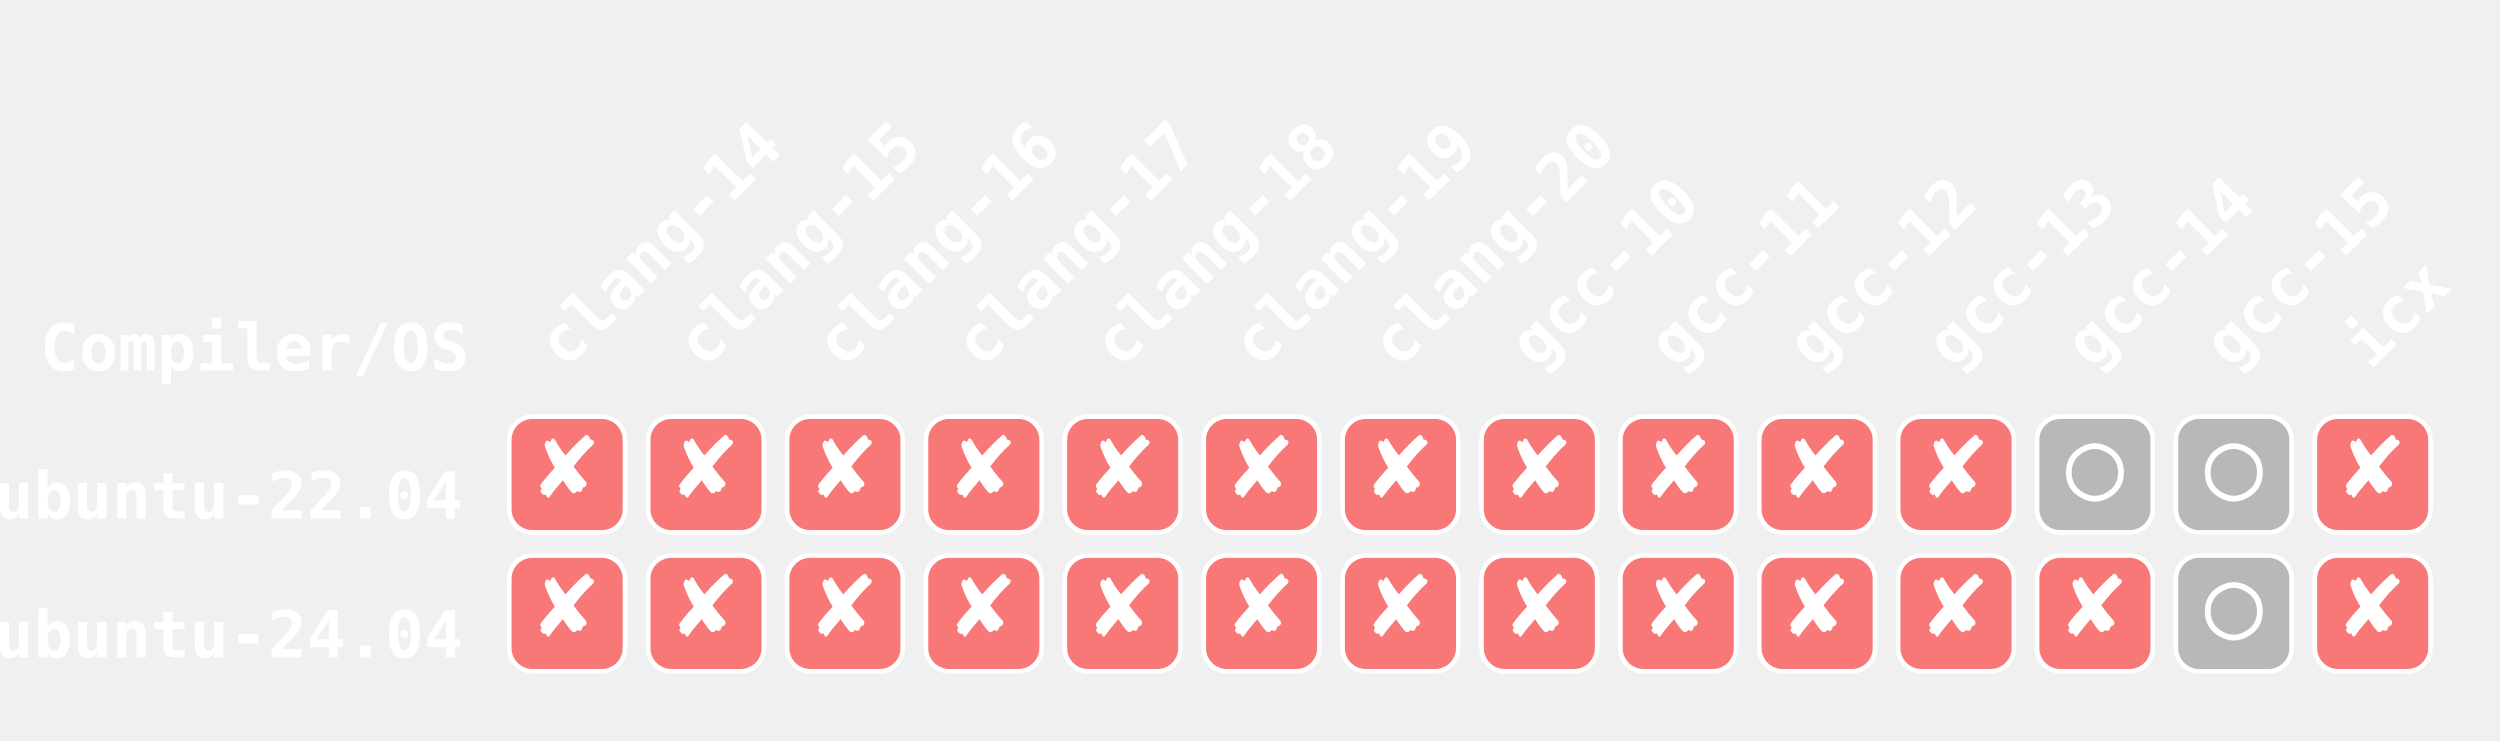
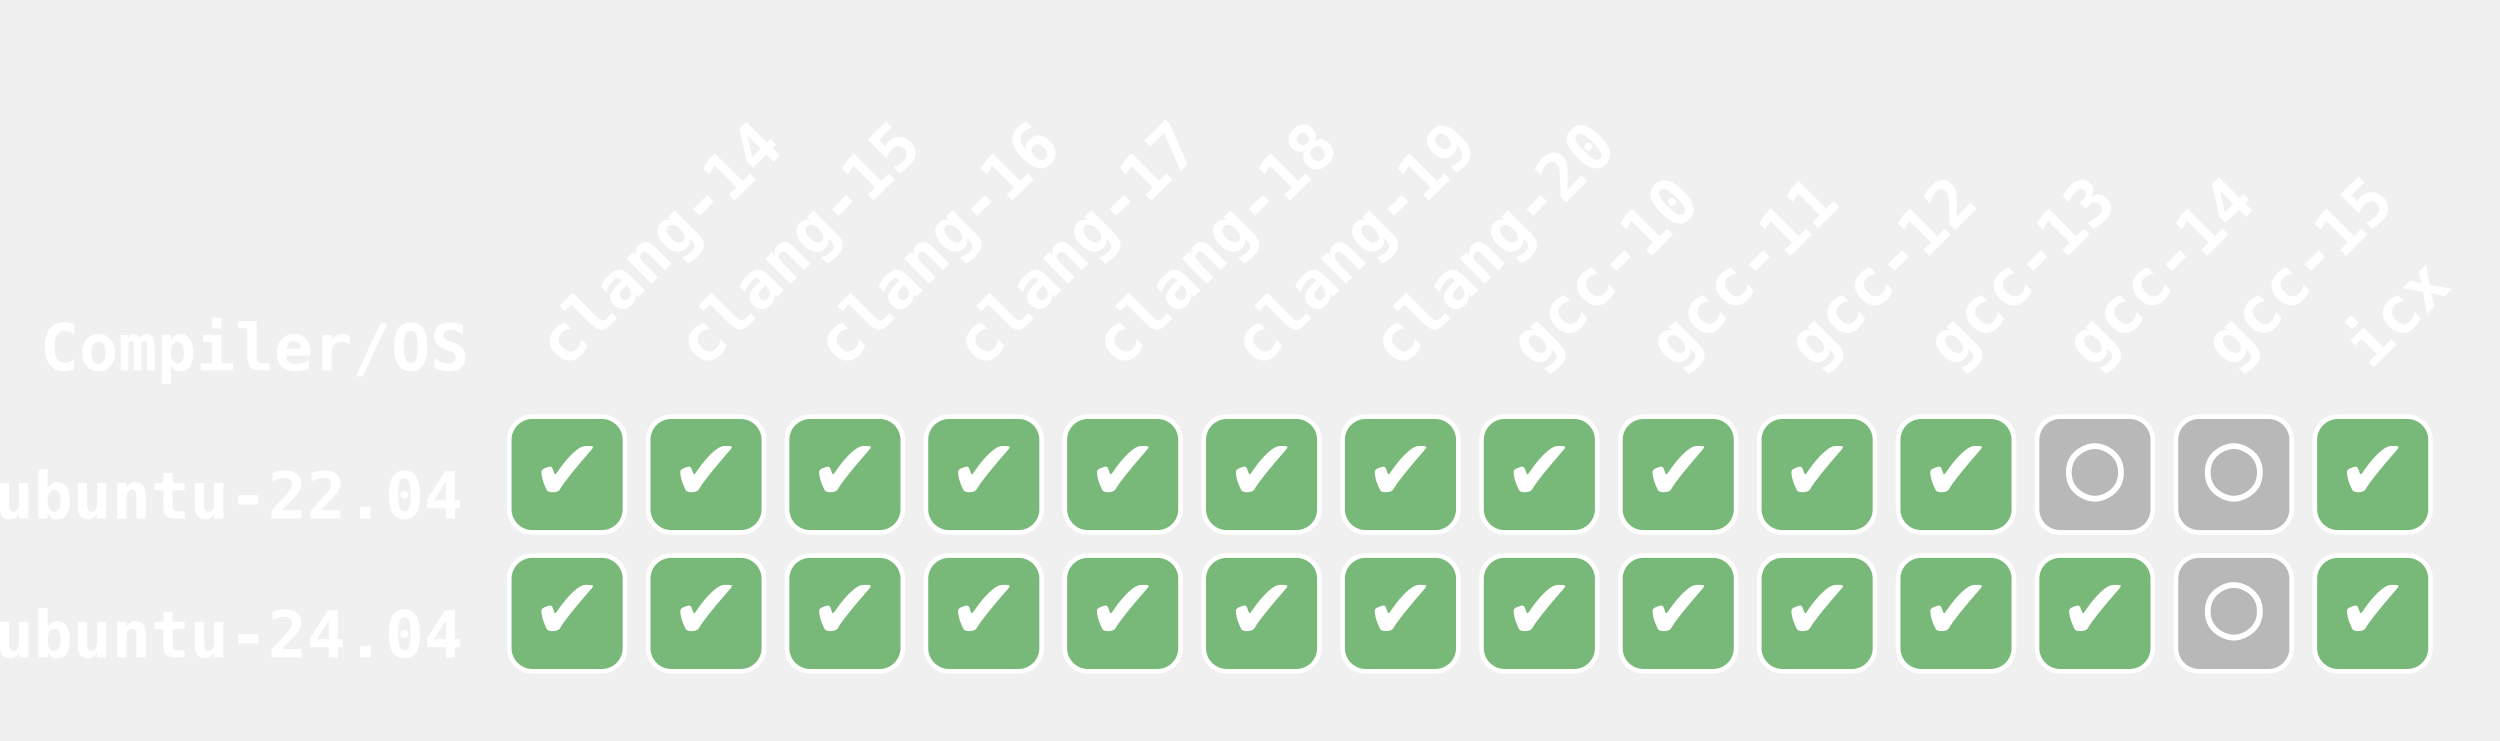
<svg xmlns="http://www.w3.org/2000/svg" width="540" height="160" font-family="monospace">
  <rect x="0" y="0" width="100%" height="100%" fill="none" />
  <text x="55.0" y="80" font-size="14" text-anchor="middle" font-weight="700" fill="white">Compiler/OS</text>
  <text x="122" y="80" transform="rotate(-45,122,80)" font-size="14" font-weight="700" fill="white">clang-14</text>
  <text x="152" y="80" transform="rotate(-45,152,80)" font-size="14" font-weight="700" fill="white">clang-15</text>
  <text x="182" y="80" transform="rotate(-45,182,80)" font-size="14" font-weight="700" fill="white">clang-16</text>
  <text x="212" y="80" transform="rotate(-45,212,80)" font-size="14" font-weight="700" fill="white">clang-17</text>
  <text x="242" y="80" transform="rotate(-45,242,80)" font-size="14" font-weight="700" fill="white">clang-18</text>
  <text x="272" y="80" transform="rotate(-45,272,80)" font-size="14" font-weight="700" fill="white">clang-19</text>
  <text x="302" y="80" transform="rotate(-45,302,80)" font-size="14" font-weight="700" fill="white">clang-20</text>
  <text x="332" y="80" transform="rotate(-45,332,80)" font-size="14" font-weight="700" fill="white">gcc-10</text>
  <text x="362" y="80" transform="rotate(-45,362,80)" font-size="14" font-weight="700" fill="white">gcc-11</text>
  <text x="392" y="80" transform="rotate(-45,392,80)" font-size="14" font-weight="700" fill="white">gcc-12</text>
  <text x="422" y="80" transform="rotate(-45,422,80)" font-size="14" font-weight="700" fill="white">gcc-13</text>
  <text x="452" y="80" transform="rotate(-45,452,80)" font-size="14" font-weight="700" fill="white">gcc-14</text>
  <text x="482" y="80" transform="rotate(-45,482,80)" font-size="14" font-weight="700" fill="white">gcc-15</text>
  <text x="512" y="80" transform="rotate(-45,512,80)" font-size="14" font-weight="700" fill="white">icx</text>
  <text x="100" y="112" font-size="14" text-anchor="end" font-weight="700" fill="white">ubuntu-22.04</text>
  <text x="100" y="142" font-size="14" text-anchor="end" font-weight="700" fill="white">ubuntu-24.04</text>
-   <rect x="110" y="90" width="25" height="25" rx="5" ry="5" fill="red" fill-opacity="0.5" stroke="white" />
-   <text x="122.5" y="107.5" text-anchor="middle" font-size="21" fill="white">✘</text>
-   <rect x="140" y="90" width="25" height="25" rx="5" ry="5" fill="red" fill-opacity="0.5" stroke="white" />
-   <text x="152.5" y="107.5" text-anchor="middle" font-size="21" fill="white">✘</text>
-   <rect x="170" y="90" width="25" height="25" rx="5" ry="5" fill="red" fill-opacity="0.5" stroke="white" />
-   <text x="182.5" y="107.5" text-anchor="middle" font-size="21" fill="white">✘</text>
-   <rect x="200" y="90" width="25" height="25" rx="5" ry="5" fill="red" fill-opacity="0.5" stroke="white" />
-   <text x="212.5" y="107.5" text-anchor="middle" font-size="21" fill="white">✘</text>
-   <rect x="230" y="90" width="25" height="25" rx="5" ry="5" fill="red" fill-opacity="0.5" stroke="white" />
-   <text x="242.5" y="107.5" text-anchor="middle" font-size="21" fill="white">✘</text>
-   <rect x="260" y="90" width="25" height="25" rx="5" ry="5" fill="red" fill-opacity="0.5" stroke="white" />
-   <text x="272.5" y="107.5" text-anchor="middle" font-size="21" fill="white">✘</text>
-   <rect x="290" y="90" width="25" height="25" rx="5" ry="5" fill="red" fill-opacity="0.5" stroke="white" />
-   <text x="302.5" y="107.5" text-anchor="middle" font-size="21" fill="white">✘</text>
-   <rect x="320" y="90" width="25" height="25" rx="5" ry="5" fill="red" fill-opacity="0.5" stroke="white" />
-   <text x="332.5" y="107.5" text-anchor="middle" font-size="21" fill="white">✘</text>
-   <rect x="350" y="90" width="25" height="25" rx="5" ry="5" fill="red" fill-opacity="0.5" stroke="white" />
-   <text x="362.5" y="107.5" text-anchor="middle" font-size="21" fill="white">✘</text>
-   <rect x="380" y="90" width="25" height="25" rx="5" ry="5" fill="red" fill-opacity="0.5" stroke="white" />
-   <text x="392.5" y="107.5" text-anchor="middle" font-size="21" fill="white">✘</text>
-   <rect x="410" y="90" width="25" height="25" rx="5" ry="5" fill="red" fill-opacity="0.5" stroke="white" />
-   <text x="422.5" y="107.5" text-anchor="middle" font-size="21" fill="white">✘</text>
+   <rect x="110" y="90" width="25" height="25" rx="5" ry="5" fill="green" fill-opacity="0.5" stroke="white" />
+   <text x="122.5" y="107.5" text-anchor="middle" font-size="21" fill="white">✔</text>
+   <rect x="140" y="90" width="25" height="25" rx="5" ry="5" fill="green" fill-opacity="0.5" stroke="white" />
+   <text x="152.5" y="107.5" text-anchor="middle" font-size="21" fill="white">✔</text>
+   <rect x="170" y="90" width="25" height="25" rx="5" ry="5" fill="green" fill-opacity="0.5" stroke="white" />
+   <text x="182.5" y="107.5" text-anchor="middle" font-size="21" fill="white">✔</text>
+   <rect x="200" y="90" width="25" height="25" rx="5" ry="5" fill="green" fill-opacity="0.5" stroke="white" />
+   <text x="212.5" y="107.5" text-anchor="middle" font-size="21" fill="white">✔</text>
+   <rect x="230" y="90" width="25" height="25" rx="5" ry="5" fill="green" fill-opacity="0.5" stroke="white" />
+   <text x="242.5" y="107.5" text-anchor="middle" font-size="21" fill="white">✔</text>
+   <rect x="260" y="90" width="25" height="25" rx="5" ry="5" fill="green" fill-opacity="0.5" stroke="white" />
+   <text x="272.5" y="107.5" text-anchor="middle" font-size="21" fill="white">✔</text>
+   <rect x="290" y="90" width="25" height="25" rx="5" ry="5" fill="green" fill-opacity="0.5" stroke="white" />
+   <text x="302.5" y="107.5" text-anchor="middle" font-size="21" fill="white">✔</text>
+   <rect x="320" y="90" width="25" height="25" rx="5" ry="5" fill="green" fill-opacity="0.5" stroke="white" />
+   <text x="332.5" y="107.5" text-anchor="middle" font-size="21" fill="white">✔</text>
+   <rect x="350" y="90" width="25" height="25" rx="5" ry="5" fill="green" fill-opacity="0.5" stroke="white" />
+   <text x="362.5" y="107.5" text-anchor="middle" font-size="21" fill="white">✔</text>
+   <rect x="380" y="90" width="25" height="25" rx="5" ry="5" fill="green" fill-opacity="0.5" stroke="white" />
+   <text x="392.5" y="107.5" text-anchor="middle" font-size="21" fill="white">✔</text>
+   <rect x="410" y="90" width="25" height="25" rx="5" ry="5" fill="green" fill-opacity="0.5" stroke="white" />
+   <text x="422.5" y="107.5" text-anchor="middle" font-size="21" fill="white">✔</text>
  <rect x="440" y="90" width="25" height="25" rx="5" ry="5" fill="gray" fill-opacity="0.5" stroke="white" />
  <text x="452.5" y="107.5" text-anchor="middle" font-size="21" fill="white">○</text>
  <rect x="470" y="90" width="25" height="25" rx="5" ry="5" fill="gray" fill-opacity="0.5" stroke="white" />
  <text x="482.5" y="107.5" text-anchor="middle" font-size="21" fill="white">○</text>
-   <rect x="500" y="90" width="25" height="25" rx="5" ry="5" fill="red" fill-opacity="0.5" stroke="white" />
-   <text x="512.5" y="107.5" text-anchor="middle" font-size="21" fill="white">✘</text>
-   <rect x="110" y="120" width="25" height="25" rx="5" ry="5" fill="red" fill-opacity="0.5" stroke="white" />
-   <text x="122.5" y="137.5" text-anchor="middle" font-size="21" fill="white">✘</text>
-   <rect x="140" y="120" width="25" height="25" rx="5" ry="5" fill="red" fill-opacity="0.5" stroke="white" />
-   <text x="152.5" y="137.5" text-anchor="middle" font-size="21" fill="white">✘</text>
-   <rect x="170" y="120" width="25" height="25" rx="5" ry="5" fill="red" fill-opacity="0.5" stroke="white" />
-   <text x="182.5" y="137.5" text-anchor="middle" font-size="21" fill="white">✘</text>
-   <rect x="200" y="120" width="25" height="25" rx="5" ry="5" fill="red" fill-opacity="0.5" stroke="white" />
-   <text x="212.5" y="137.5" text-anchor="middle" font-size="21" fill="white">✘</text>
-   <rect x="230" y="120" width="25" height="25" rx="5" ry="5" fill="red" fill-opacity="0.5" stroke="white" />
-   <text x="242.5" y="137.5" text-anchor="middle" font-size="21" fill="white">✘</text>
-   <rect x="260" y="120" width="25" height="25" rx="5" ry="5" fill="red" fill-opacity="0.5" stroke="white" />
-   <text x="272.5" y="137.5" text-anchor="middle" font-size="21" fill="white">✘</text>
-   <rect x="290" y="120" width="25" height="25" rx="5" ry="5" fill="red" fill-opacity="0.5" stroke="white" />
-   <text x="302.5" y="137.5" text-anchor="middle" font-size="21" fill="white">✘</text>
-   <rect x="320" y="120" width="25" height="25" rx="5" ry="5" fill="red" fill-opacity="0.5" stroke="white" />
-   <text x="332.5" y="137.5" text-anchor="middle" font-size="21" fill="white">✘</text>
-   <rect x="350" y="120" width="25" height="25" rx="5" ry="5" fill="red" fill-opacity="0.5" stroke="white" />
-   <text x="362.5" y="137.5" text-anchor="middle" font-size="21" fill="white">✘</text>
-   <rect x="380" y="120" width="25" height="25" rx="5" ry="5" fill="red" fill-opacity="0.5" stroke="white" />
-   <text x="392.5" y="137.5" text-anchor="middle" font-size="21" fill="white">✘</text>
-   <rect x="410" y="120" width="25" height="25" rx="5" ry="5" fill="red" fill-opacity="0.5" stroke="white" />
-   <text x="422.5" y="137.5" text-anchor="middle" font-size="21" fill="white">✘</text>
-   <rect x="440" y="120" width="25" height="25" rx="5" ry="5" fill="red" fill-opacity="0.5" stroke="white" />
-   <text x="452.5" y="137.5" text-anchor="middle" font-size="21" fill="white">✘</text>
+   <rect x="500" y="90" width="25" height="25" rx="5" ry="5" fill="green" fill-opacity="0.5" stroke="white" />
+   <text x="512.5" y="107.5" text-anchor="middle" font-size="21" fill="white">✔</text>
+   <rect x="110" y="120" width="25" height="25" rx="5" ry="5" fill="green" fill-opacity="0.5" stroke="white" />
+   <text x="122.5" y="137.5" text-anchor="middle" font-size="21" fill="white">✔</text>
+   <rect x="140" y="120" width="25" height="25" rx="5" ry="5" fill="green" fill-opacity="0.5" stroke="white" />
+   <text x="152.5" y="137.5" text-anchor="middle" font-size="21" fill="white">✔</text>
+   <rect x="170" y="120" width="25" height="25" rx="5" ry="5" fill="green" fill-opacity="0.5" stroke="white" />
+   <text x="182.5" y="137.5" text-anchor="middle" font-size="21" fill="white">✔</text>
+   <rect x="200" y="120" width="25" height="25" rx="5" ry="5" fill="green" fill-opacity="0.5" stroke="white" />
+   <text x="212.5" y="137.5" text-anchor="middle" font-size="21" fill="white">✔</text>
+   <rect x="230" y="120" width="25" height="25" rx="5" ry="5" fill="green" fill-opacity="0.5" stroke="white" />
+   <text x="242.5" y="137.5" text-anchor="middle" font-size="21" fill="white">✔</text>
+   <rect x="260" y="120" width="25" height="25" rx="5" ry="5" fill="green" fill-opacity="0.5" stroke="white" />
+   <text x="272.5" y="137.5" text-anchor="middle" font-size="21" fill="white">✔</text>
+   <rect x="290" y="120" width="25" height="25" rx="5" ry="5" fill="green" fill-opacity="0.5" stroke="white" />
+   <text x="302.5" y="137.5" text-anchor="middle" font-size="21" fill="white">✔</text>
+   <rect x="320" y="120" width="25" height="25" rx="5" ry="5" fill="green" fill-opacity="0.5" stroke="white" />
+   <text x="332.5" y="137.5" text-anchor="middle" font-size="21" fill="white">✔</text>
+   <rect x="350" y="120" width="25" height="25" rx="5" ry="5" fill="green" fill-opacity="0.5" stroke="white" />
+   <text x="362.5" y="137.5" text-anchor="middle" font-size="21" fill="white">✔</text>
+   <rect x="380" y="120" width="25" height="25" rx="5" ry="5" fill="green" fill-opacity="0.5" stroke="white" />
+   <text x="392.5" y="137.5" text-anchor="middle" font-size="21" fill="white">✔</text>
+   <rect x="410" y="120" width="25" height="25" rx="5" ry="5" fill="green" fill-opacity="0.5" stroke="white" />
+   <text x="422.5" y="137.5" text-anchor="middle" font-size="21" fill="white">✔</text>
+   <rect x="440" y="120" width="25" height="25" rx="5" ry="5" fill="green" fill-opacity="0.5" stroke="white" />
+   <text x="452.5" y="137.5" text-anchor="middle" font-size="21" fill="white">✔</text>
  <rect x="470" y="120" width="25" height="25" rx="5" ry="5" fill="gray" fill-opacity="0.5" stroke="white" />
  <text x="482.5" y="137.5" text-anchor="middle" font-size="21" fill="white">○</text>
-   <rect x="500" y="120" width="25" height="25" rx="5" ry="5" fill="red" fill-opacity="0.5" stroke="white" />
-   <text x="512.5" y="137.5" text-anchor="middle" font-size="21" fill="white">✘</text>
+   <rect x="500" y="120" width="25" height="25" rx="5" ry="5" fill="green" fill-opacity="0.5" stroke="white" />
+   <text x="512.5" y="137.5" text-anchor="middle" font-size="21" fill="white">✔</text>
</svg>
